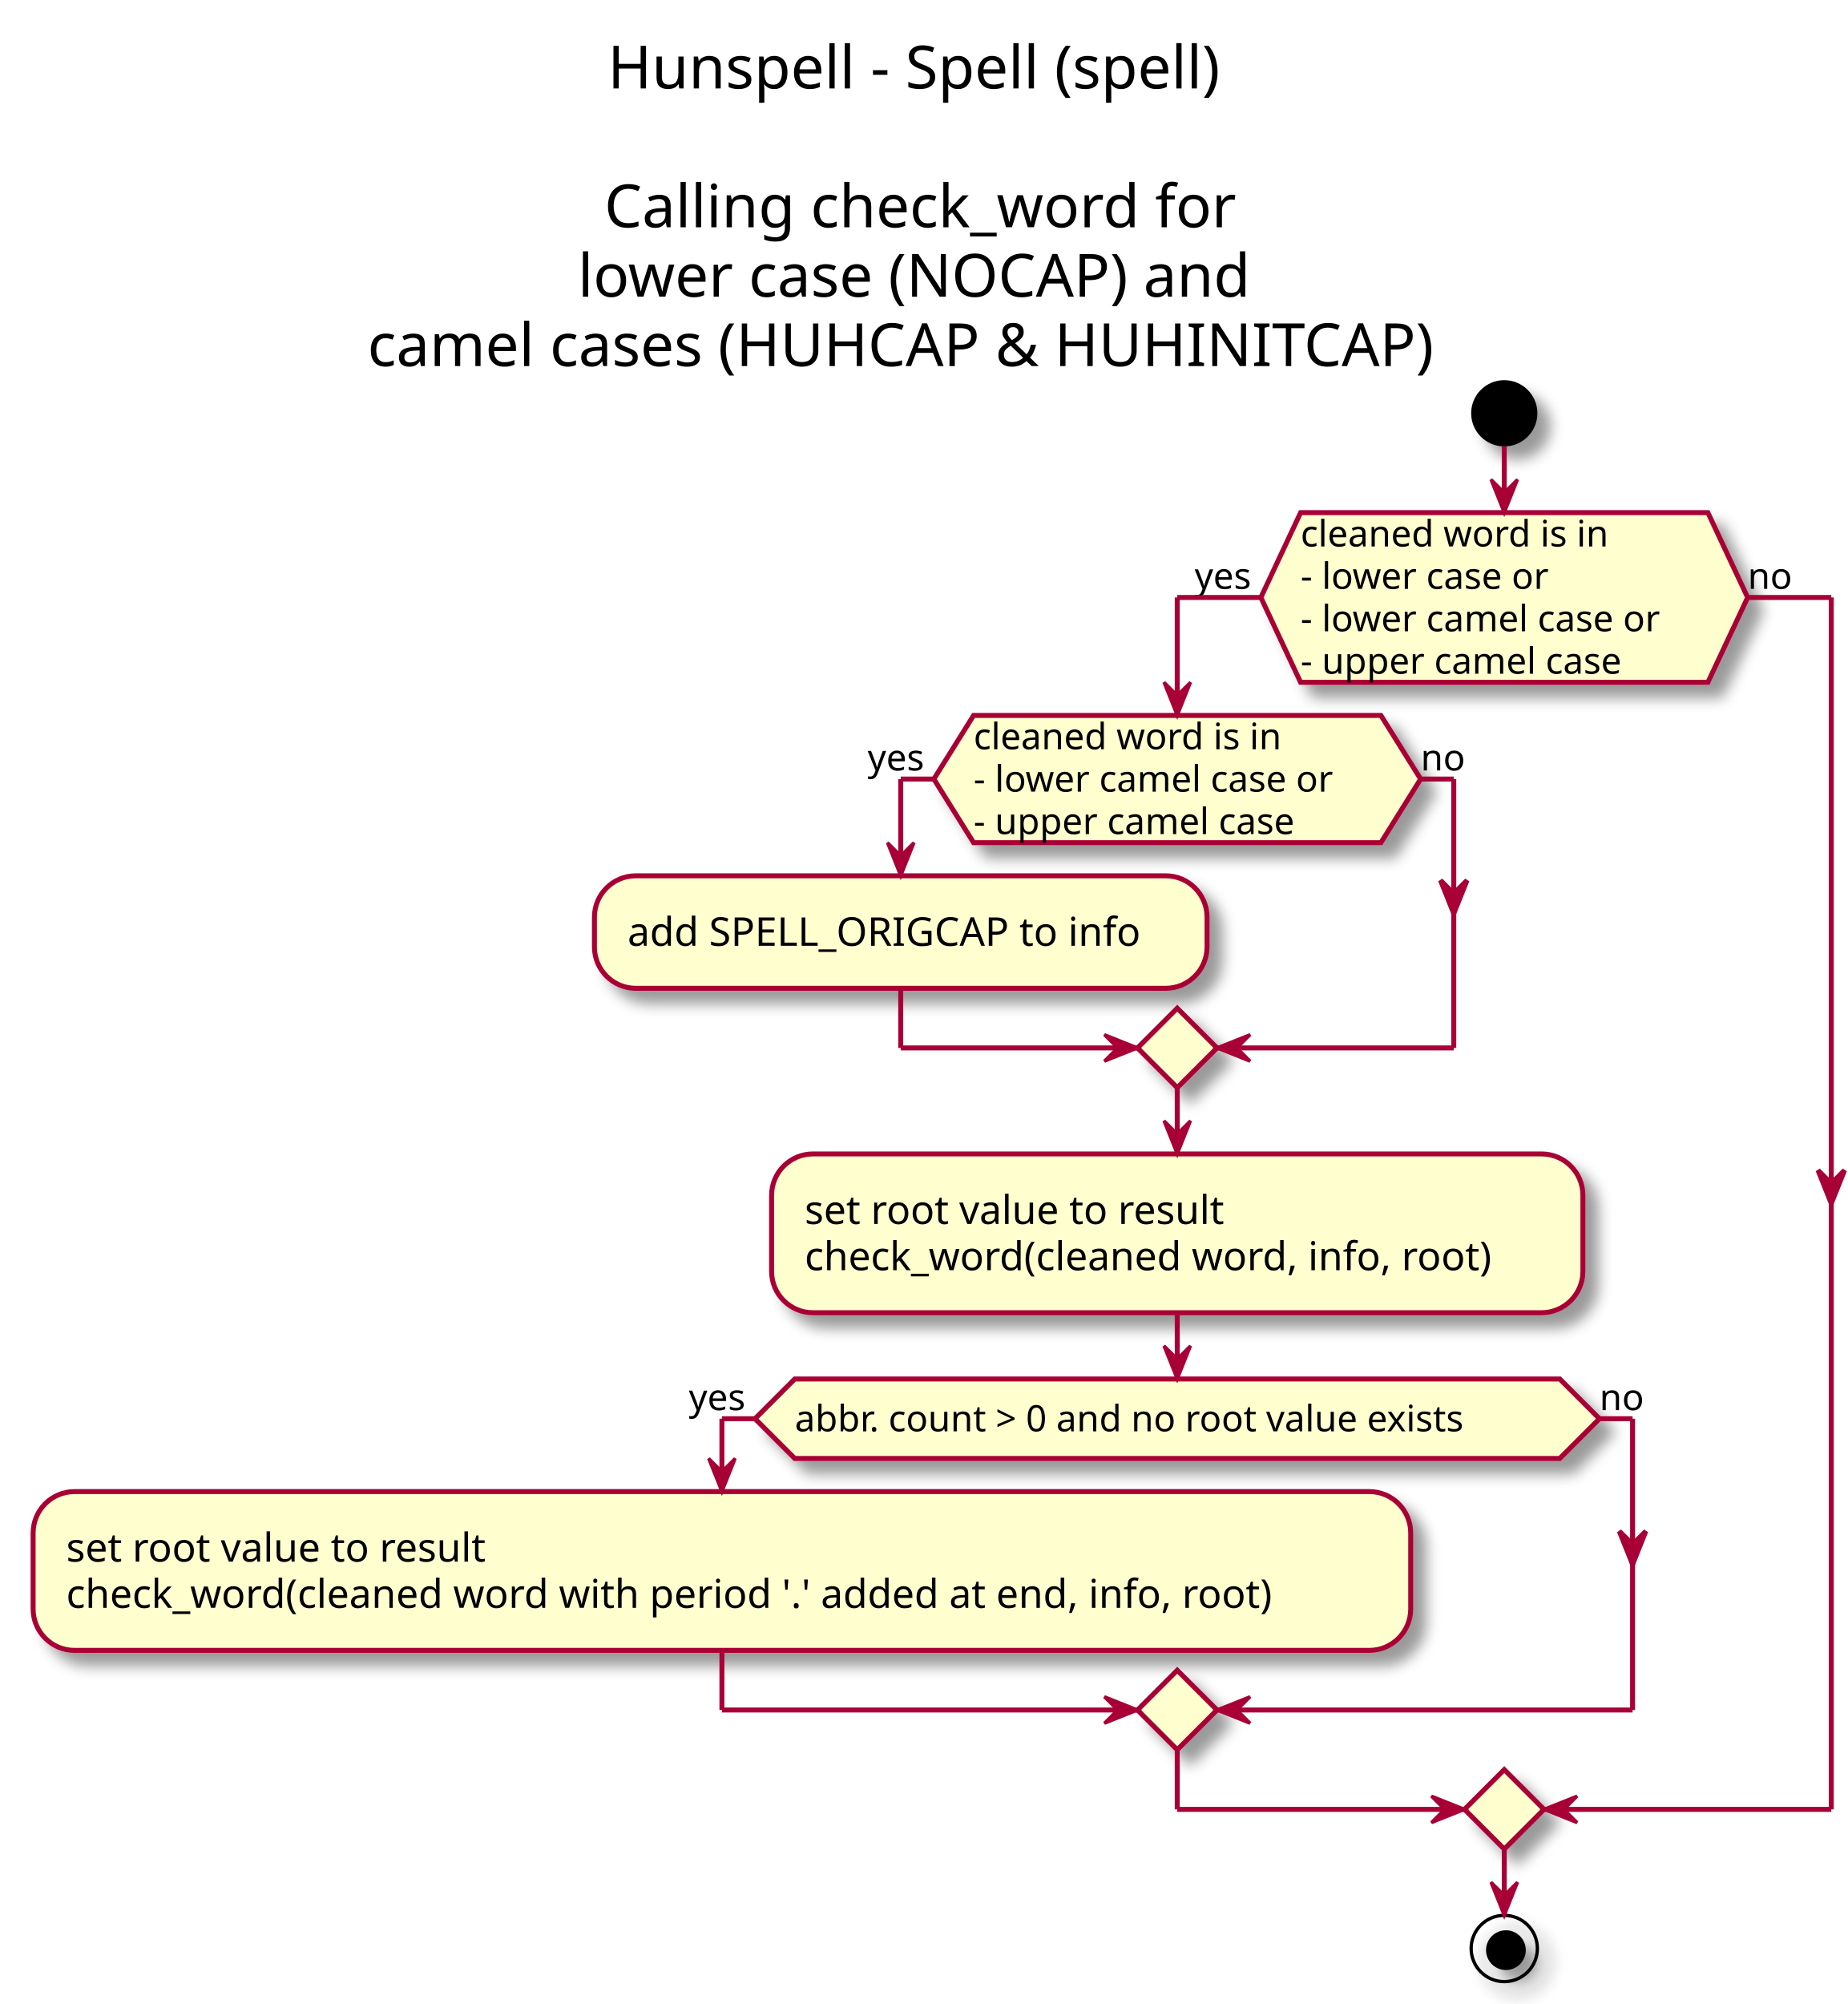
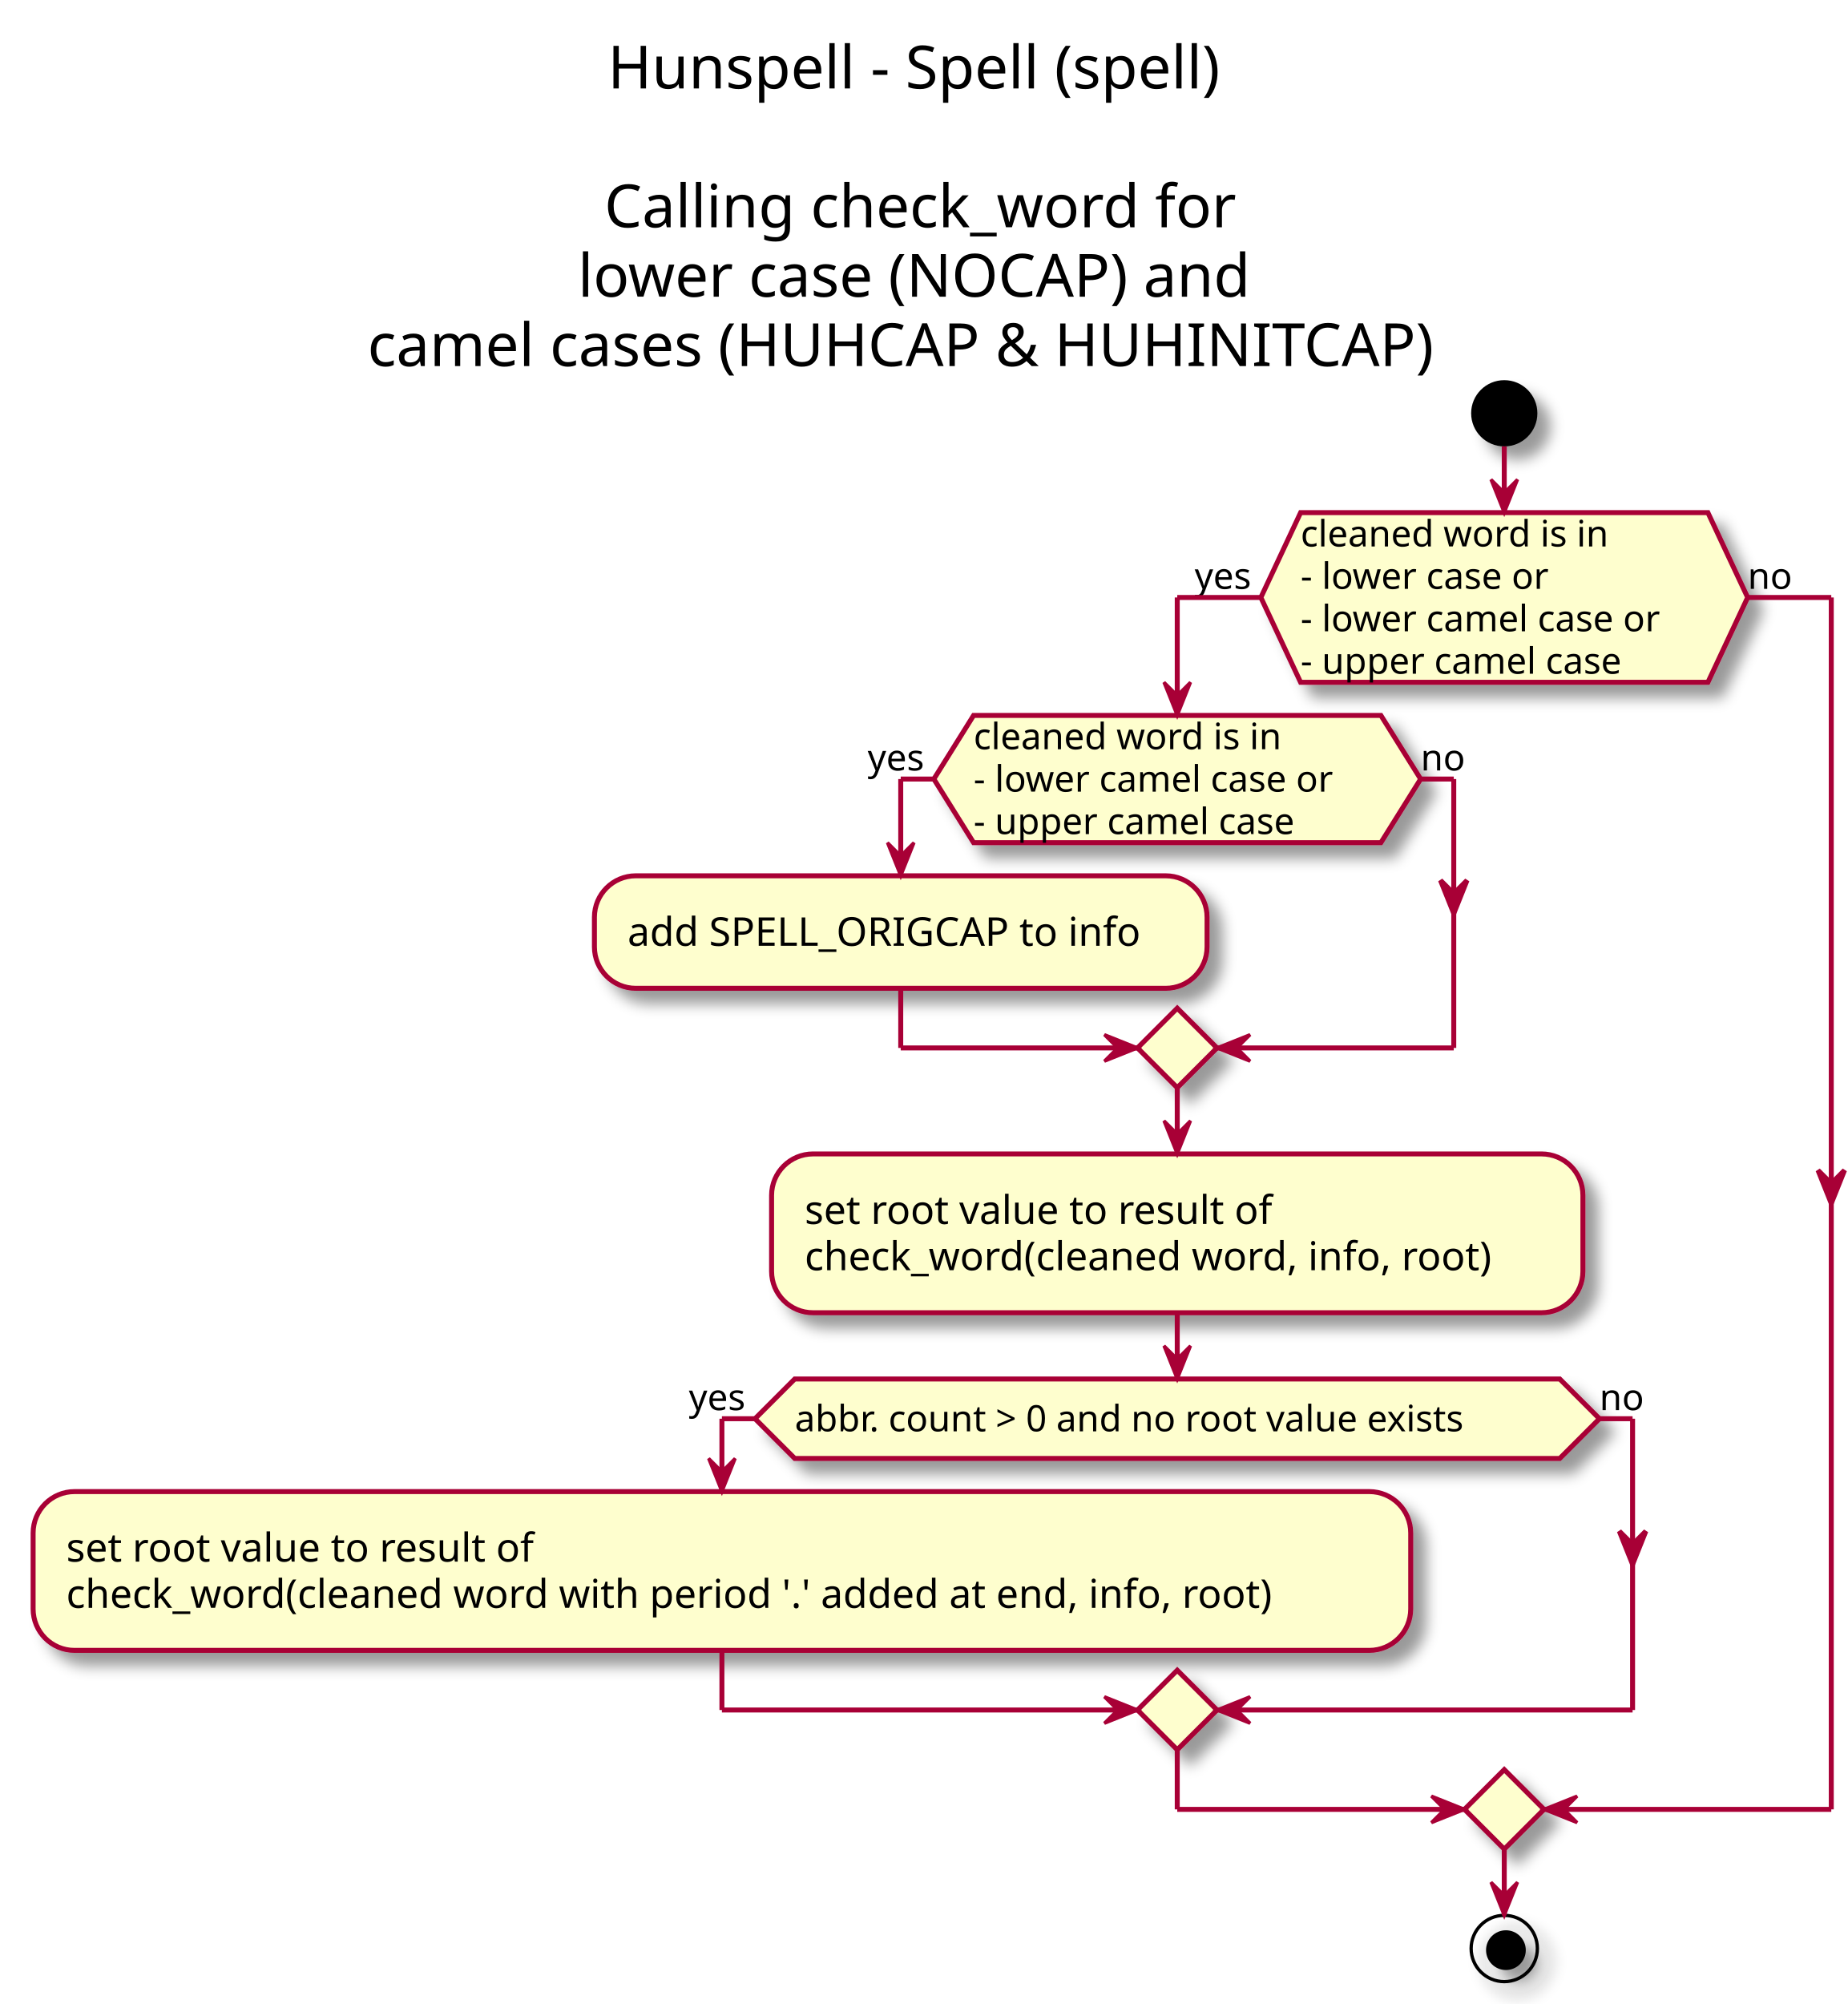
<svg xmlns="http://www.w3.org/2000/svg" height="605px" style="width:558px;height:605px;" version="1.1" viewBox="0 0 558 605" width="558px">
  <defs>
    <linearGradient id="gr0" x1="0%" x2="100%" y1="50%" y2="50%">
      <stop offset="0%" stop-color="#FFFFFF" />
      <stop offset="100%" stop-color="#FFFFFF" />
    </linearGradient>
    <filter height="300%" id="f1" width="300%" x="-1" y="-1">
      <feGaussianBlur result="blurOut" stdDeviation="2.0" />
      <feColorMatrix in="blurOut" result="blurOut2" type="matrix" values="0 0 0 0 0 0 0 0 0 0 0 0 0 0 0 0 0 0 .4 0" />
      <feOffset dx="4.0" dy="4.0" in="blurOut2" result="blurOut3" />
      <feBlend in="SourceGraphic" in2="blurOut3" mode="normal" />
    </filter>
  </defs>
  <g>
    <rect fill="url(#gr0)" height="605" style="stroke: none; stroke-width: 1.0;" width="558" x="0" y="0" />
    <text fill="#000000" font-family="sans-serif" font-size="18" lengthAdjust="spacingAndGlyphs" textLength="200" x="183.5" y="26.708">Hunspell - Spell (spell)</text>
    <text fill="#000000" font-family="sans-serif" font-size="18" lengthAdjust="spacingAndGlyphs" textLength="0" x="286.5" y="47.661" />
    <text fill="#000000" font-family="sans-serif" font-size="18" lengthAdjust="spacingAndGlyphs" textLength="202" x="182.5" y="68.614">Calling check_word for</text>
    <text fill="#000000" font-family="sans-serif" font-size="18" lengthAdjust="spacingAndGlyphs" textLength="218" x="174.5" y="89.567">lower case (NOCAP) and</text>
    <text fill="#000000" font-family="sans-serif" font-size="18" lengthAdjust="spacingAndGlyphs" textLength="345" x="111" y="110.52">camel cases (HUHCAP &amp; HUHINITCAP)</text>
    <ellipse cx="454.25" cy="124.766" fill="#000000" filter="url(#f1)" rx="10" ry="10" style="stroke: none; stroke-width: 1.0;" />
    <polygon fill="#FEFECE" filter="url(#f1)" points="392.75,154.766,515.75,154.766,527.75,180.375,515.75,205.984,392.75,205.984,380.75,180.375,392.75,154.766" style="stroke: #A80036; stroke-width: 1.5;" />
    <text fill="#000000" font-family="sans-serif" font-size="11" lengthAdjust="spacingAndGlyphs" textLength="103" x="392.75" y="164.976">cleaned word is in</text>
    <text fill="#000000" font-family="sans-serif" font-size="11" lengthAdjust="spacingAndGlyphs" textLength="85" x="392.75" y="177.781">- lower case or</text>
    <text fill="#000000" font-family="sans-serif" font-size="11" lengthAdjust="spacingAndGlyphs" textLength="123" x="392.75" y="190.585">- lower camel case or</text>
    <text fill="#000000" font-family="sans-serif" font-size="11" lengthAdjust="spacingAndGlyphs" textLength="109" x="392.75" y="203.39">- upper camel case</text>
    <text fill="#000000" font-family="sans-serif" font-size="11" lengthAdjust="spacingAndGlyphs" textLength="20" x="360.75" y="177.781">yes</text>
    <text fill="#000000" font-family="sans-serif" font-size="11" lengthAdjust="spacingAndGlyphs" textLength="14" x="527.75" y="177.781">no</text>
    <polygon fill="#FEFECE" filter="url(#f1)" points="294,215.984,417,215.984,429,235.191,417,254.398,294,254.398,282,235.191,294,215.984" style="stroke: #A80036; stroke-width: 1.5;" />
    <text fill="#000000" font-family="sans-serif" font-size="11" lengthAdjust="spacingAndGlyphs" textLength="103" x="294" y="226.195">cleaned word is in</text>
    <text fill="#000000" font-family="sans-serif" font-size="11" lengthAdjust="spacingAndGlyphs" textLength="123" x="294" y="239">- lower camel case or</text>
    <text fill="#000000" font-family="sans-serif" font-size="11" lengthAdjust="spacingAndGlyphs" textLength="109" x="294" y="251.804">- upper camel case</text>
    <text fill="#000000" font-family="sans-serif" font-size="11" lengthAdjust="spacingAndGlyphs" textLength="20" x="262" y="232.597">yes</text>
    <text fill="#000000" font-family="sans-serif" font-size="11" lengthAdjust="spacingAndGlyphs" textLength="14" x="429" y="232.597">no</text>
    <rect fill="#FEFECE" filter="url(#f1)" height="33.969" rx="12.5" ry="12.5" style="stroke: #A80036; stroke-width: 1.5;" width="185" x="179.5" y="264.398" />
    <text fill="#000000" font-family="sans-serif" font-size="12" lengthAdjust="spacingAndGlyphs" textLength="165" x="189.5" y="285.537">add SPELL_ORIGCAP to info</text>
    <polygon fill="#FEFECE" filter="url(#f1)" points="355.5,304.367,367.5,316.367,355.5,328.367,343.5,316.367,355.5,304.367" style="stroke: #A80036; stroke-width: 1.5;" />
    <rect fill="#FEFECE" filter="url(#f1)" height="47.938" rx="12.5" ry="12.5" style="stroke: #A80036; stroke-width: 1.5;" width="245" x="233" y="348.367" />
-     <text fill="#000000" font-family="sans-serif" font-size="12" lengthAdjust="spacingAndGlyphs" textLength="136" x="243" y="369.506">set root value to result</text>
+     <text fill="#000000" font-family="sans-serif" font-size="12" lengthAdjust="spacingAndGlyphs" textLength="151" x="243" y="369.506">set root value to result of</text>
    <text fill="#000000" font-family="sans-serif" font-size="12" lengthAdjust="spacingAndGlyphs" textLength="225" x="243" y="383.475">check_word(cleaned word, info, root)</text>
    <polygon fill="#FEFECE" filter="url(#f1)" points="240,416.305,471,416.305,483,428.305,471,440.305,240,440.305,228,428.305,240,416.305" style="stroke: #A80036; stroke-width: 1.5;" />
    <text fill="#000000" font-family="sans-serif" font-size="11" lengthAdjust="spacingAndGlyphs" textLength="231" x="240" y="432.113">abbr. count &gt; 0 and no root value exists</text>
    <text fill="#000000" font-family="sans-serif" font-size="11" lengthAdjust="spacingAndGlyphs" textLength="20" x="208" y="425.71">yes</text>
    <text fill="#000000" font-family="sans-serif" font-size="11" lengthAdjust="spacingAndGlyphs" textLength="14" x="483" y="425.71">no</text>
    <rect fill="#FEFECE" filter="url(#f1)" height="47.938" rx="12.5" ry="12.5" style="stroke: #A80036; stroke-width: 1.5;" width="416" x="10" y="450.305" />
-     <text fill="#000000" font-family="sans-serif" font-size="12" lengthAdjust="spacingAndGlyphs" textLength="136" x="20" y="471.443">set root value to result</text>
+     <text fill="#000000" font-family="sans-serif" font-size="12" lengthAdjust="spacingAndGlyphs" textLength="151" x="20" y="471.443">set root value to result of</text>
    <text fill="#000000" font-family="sans-serif" font-size="12" lengthAdjust="spacingAndGlyphs" textLength="396" x="20" y="485.412">check_word(cleaned word with period '.' added at end, info, root)</text>
    <polygon fill="#FEFECE" filter="url(#f1)" points="355.5,504.242,367.5,516.242,355.5,528.242,343.5,516.242,355.5,504.242" style="stroke: #A80036; stroke-width: 1.5;" />
    <polygon fill="#FEFECE" filter="url(#f1)" points="454.25,534.242,466.25,546.242,454.25,558.242,442.25,546.242,454.25,534.242" style="stroke: #A80036; stroke-width: 1.5;" />
    <ellipse cx="454.25" cy="588.242" fill="none" filter="url(#f1)" rx="10" ry="10" style="stroke: #000000; stroke-width: 1.0;" />
    <ellipse cx="454.75" cy="588.742" fill="#000000" filter="url(#f1)" rx="6" ry="6" style="stroke: none; stroke-width: 1.0;" />
    <line style="stroke: #A80036; stroke-width: 1.5;" x1="282" x2="272" y1="235.191" y2="235.191" />
    <line style="stroke: #A80036; stroke-width: 1.5;" x1="272" x2="272" y1="235.191" y2="264.398" />
    <polygon fill="#A80036" points="268,254.398,272,264.398,276,254.398,272,258.398" style="stroke: #A80036; stroke-width: 1.0;" />
    <line style="stroke: #A80036; stroke-width: 1.5;" x1="429" x2="439" y1="235.191" y2="235.191" />
    <polygon fill="#A80036" points="435,265.779,439,275.779,443,265.779,439,269.779" style="stroke: #A80036; stroke-width: 1.5;" />
    <line style="stroke: #A80036; stroke-width: 1.5;" x1="439" x2="439" y1="235.191" y2="316.367" />
    <line style="stroke: #A80036; stroke-width: 1.5;" x1="439" x2="367.5" y1="316.367" y2="316.367" />
    <polygon fill="#A80036" points="377.5,312.367,367.5,316.367,377.5,320.367,373.5,316.367" style="stroke: #A80036; stroke-width: 1.0;" />
    <line style="stroke: #A80036; stroke-width: 1.5;" x1="272" x2="272" y1="298.367" y2="316.367" />
    <line style="stroke: #A80036; stroke-width: 1.5;" x1="272" x2="343.5" y1="316.367" y2="316.367" />
    <polygon fill="#A80036" points="333.5,312.367,343.5,316.367,333.5,320.367,337.5,316.367" style="stroke: #A80036; stroke-width: 1.0;" />
    <line style="stroke: #A80036; stroke-width: 1.5;" x1="355.5" x2="355.5" y1="328.367" y2="348.367" />
    <polygon fill="#A80036" points="351.5,338.367,355.5,348.367,359.5,338.367,355.5,342.367" style="stroke: #A80036; stroke-width: 1.0;" />
    <line style="stroke: #A80036; stroke-width: 1.5;" x1="228" x2="218" y1="428.305" y2="428.305" />
    <line style="stroke: #A80036; stroke-width: 1.5;" x1="218" x2="218" y1="428.305" y2="450.305" />
    <polygon fill="#A80036" points="214,440.305,218,450.305,222,440.305,218,444.305" style="stroke: #A80036; stroke-width: 1.0;" />
    <line style="stroke: #A80036; stroke-width: 1.5;" x1="483" x2="493" y1="428.305" y2="428.305" />
    <polygon fill="#A80036" points="489,462.273,493,472.273,497,462.273,493,466.273" style="stroke: #A80036; stroke-width: 1.5;" />
    <line style="stroke: #A80036; stroke-width: 1.5;" x1="493" x2="493" y1="428.305" y2="516.242" />
    <line style="stroke: #A80036; stroke-width: 1.5;" x1="493" x2="367.5" y1="516.242" y2="516.242" />
    <polygon fill="#A80036" points="377.5,512.242,367.5,516.242,377.5,520.242,373.5,516.242" style="stroke: #A80036; stroke-width: 1.0;" />
    <line style="stroke: #A80036; stroke-width: 1.5;" x1="218" x2="218" y1="498.242" y2="516.242" />
    <line style="stroke: #A80036; stroke-width: 1.5;" x1="218" x2="343.5" y1="516.242" y2="516.242" />
    <polygon fill="#A80036" points="333.5,512.242,343.5,516.242,333.5,520.242,337.5,516.242" style="stroke: #A80036; stroke-width: 1.0;" />
    <line style="stroke: #A80036; stroke-width: 1.5;" x1="355.5" x2="355.5" y1="396.305" y2="416.305" />
    <polygon fill="#A80036" points="351.5,406.305,355.5,416.305,359.5,406.305,355.5,410.305" style="stroke: #A80036; stroke-width: 1.0;" />
    <line style="stroke: #A80036; stroke-width: 1.5;" x1="380.75" x2="355.5" y1="180.375" y2="180.375" />
    <line style="stroke: #A80036; stroke-width: 1.5;" x1="355.5" x2="355.5" y1="180.375" y2="215.984" />
    <polygon fill="#A80036" points="351.5,205.984,355.5,215.984,359.5,205.984,355.5,209.984" style="stroke: #A80036; stroke-width: 1.0;" />
    <line style="stroke: #A80036; stroke-width: 1.5;" x1="527.75" x2="553" y1="180.375" y2="180.375" />
    <polygon fill="#A80036" points="549,353.309,553,363.309,557,353.309,553,357.309" style="stroke: #A80036; stroke-width: 1.5;" />
    <line style="stroke: #A80036; stroke-width: 1.5;" x1="553" x2="553" y1="180.375" y2="546.242" />
    <line style="stroke: #A80036; stroke-width: 1.5;" x1="553" x2="466.25" y1="546.242" y2="546.242" />
    <polygon fill="#A80036" points="476.25,542.242,466.25,546.242,476.25,550.242,472.25,546.242" style="stroke: #A80036; stroke-width: 1.0;" />
    <line style="stroke: #A80036; stroke-width: 1.5;" x1="355.5" x2="355.5" y1="528.242" y2="546.242" />
    <line style="stroke: #A80036; stroke-width: 1.5;" x1="355.5" x2="442.25" y1="546.242" y2="546.242" />
    <polygon fill="#A80036" points="432.25,542.242,442.25,546.242,432.25,550.242,436.25,546.242" style="stroke: #A80036; stroke-width: 1.0;" />
    <line style="stroke: #A80036; stroke-width: 1.5;" x1="454.25" x2="454.25" y1="134.766" y2="154.766" />
    <polygon fill="#A80036" points="450.25,144.766,454.25,154.766,458.25,144.766,454.25,148.766" style="stroke: #A80036; stroke-width: 1.0;" />
    <line style="stroke: #A80036; stroke-width: 1.5;" x1="454.25" x2="454.25" y1="558.242" y2="578.242" />
    <polygon fill="#A80036" points="450.25,568.242,454.25,578.242,458.25,568.242,454.25,572.242" style="stroke: #A80036; stroke-width: 1.0;" />
  </g>
</svg>
